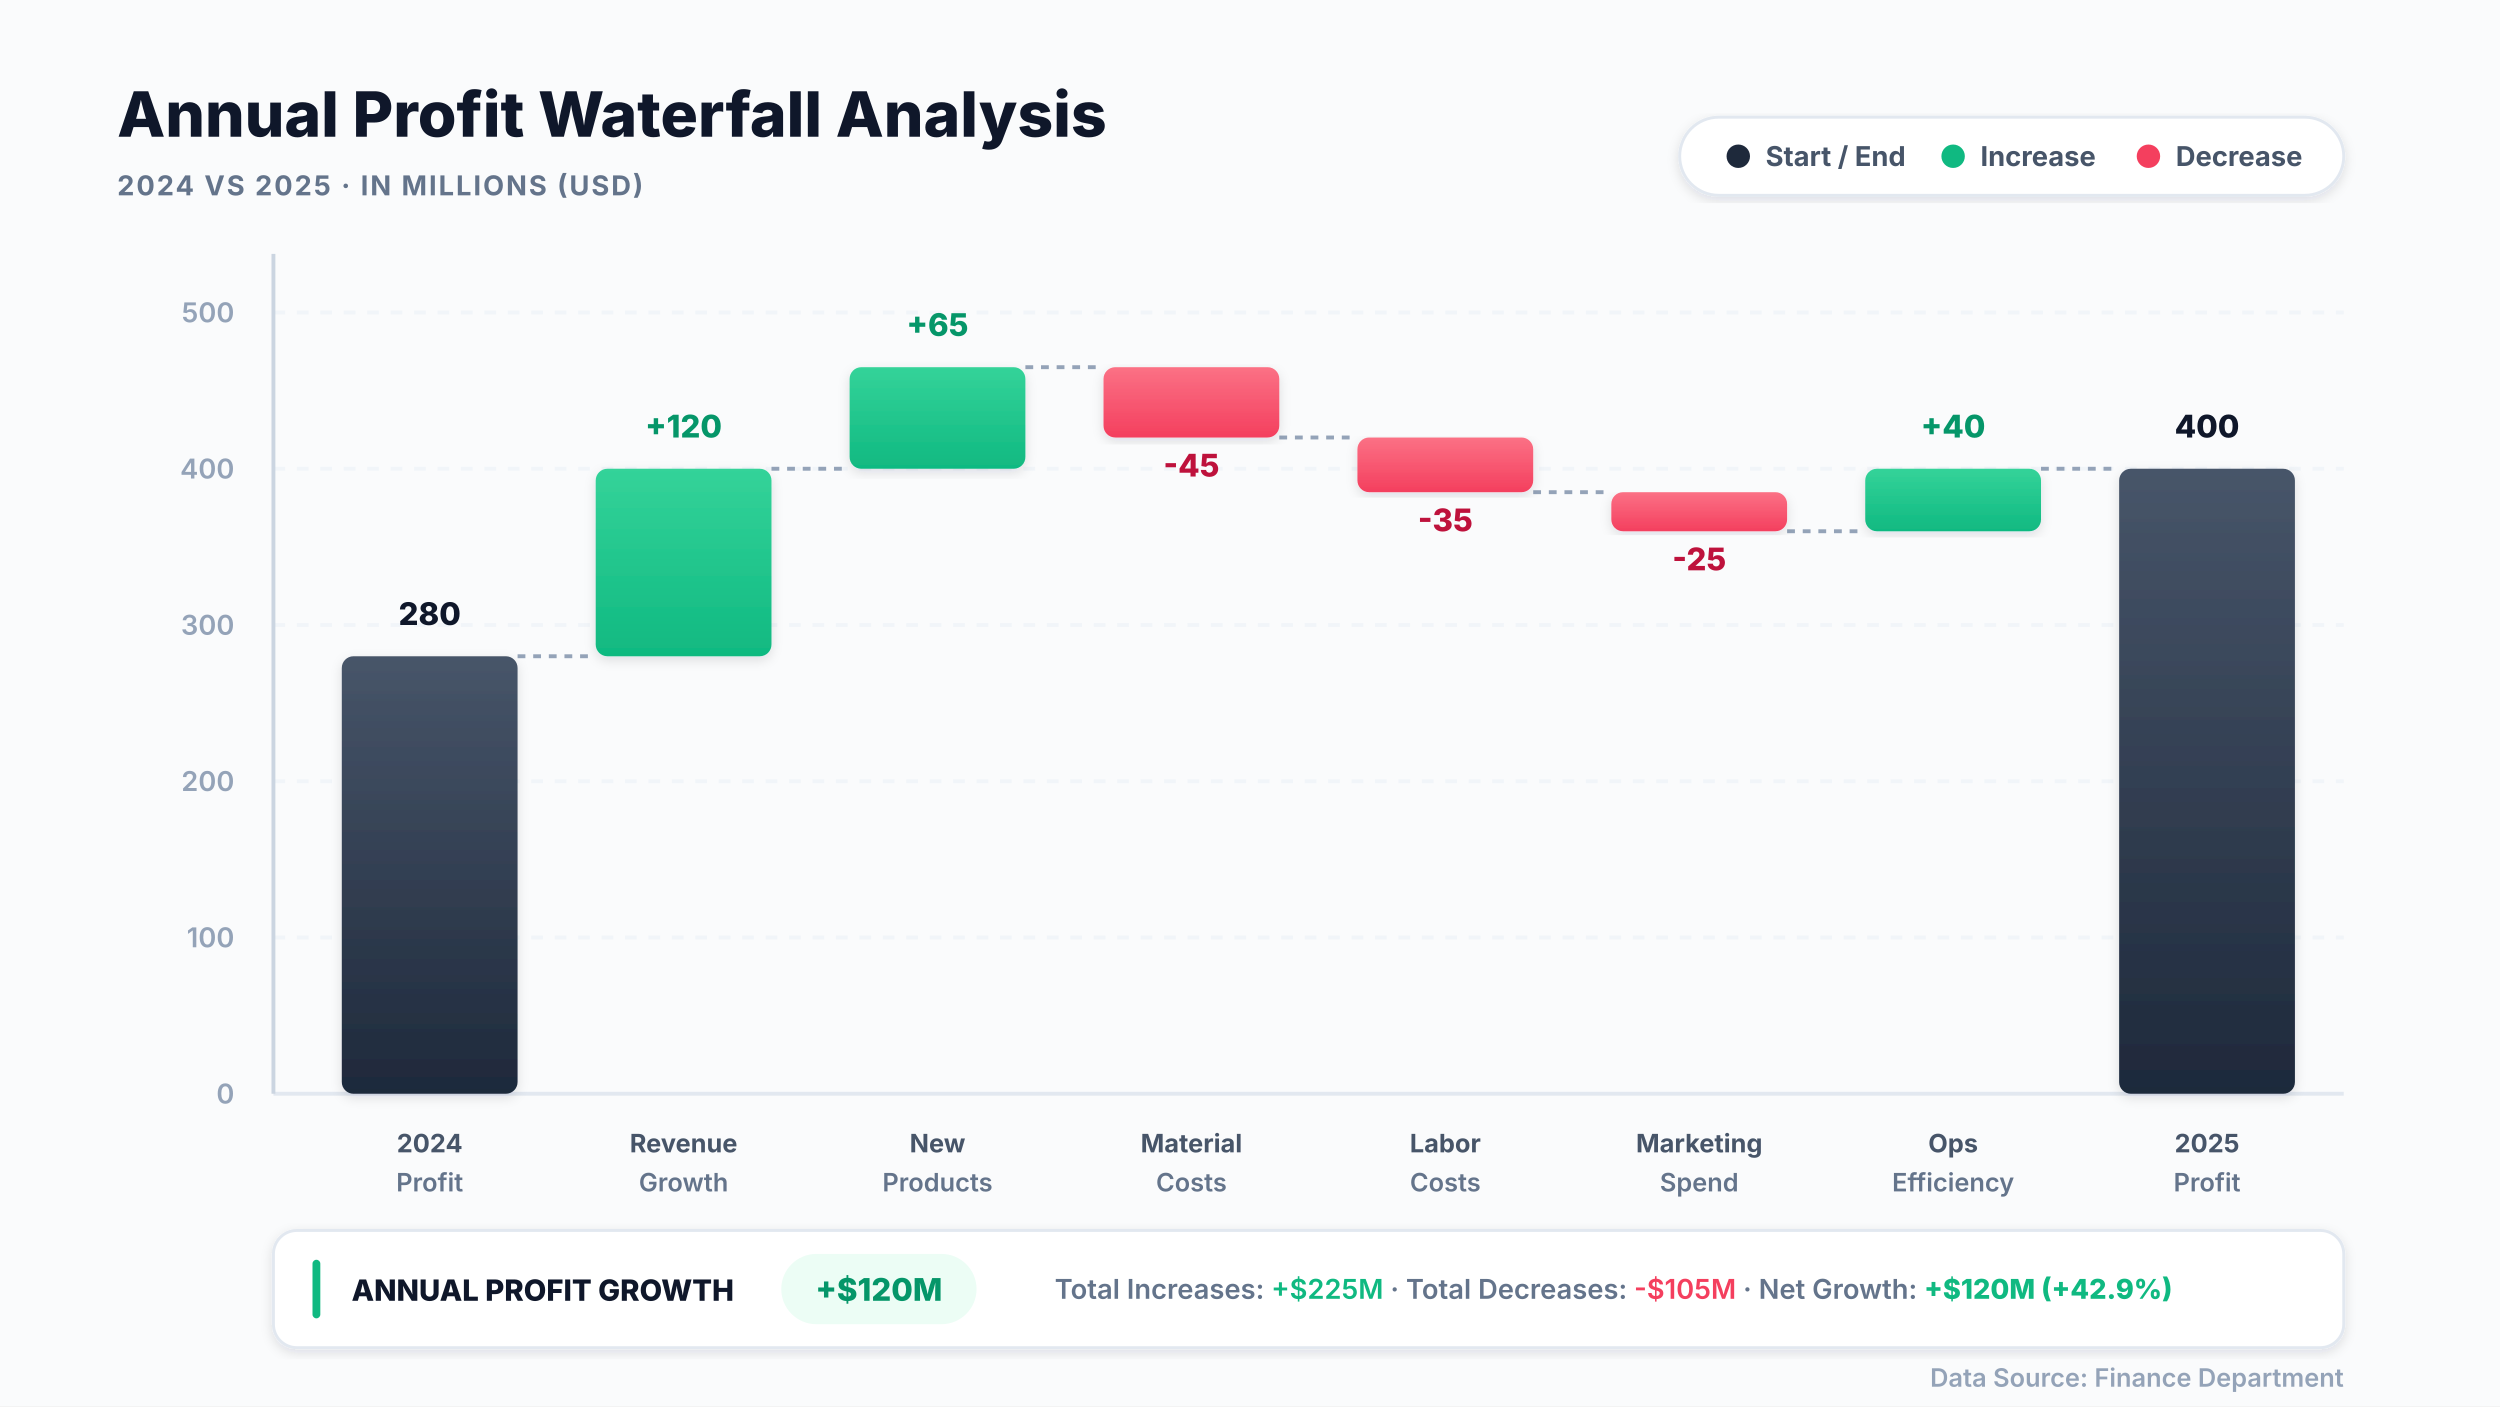
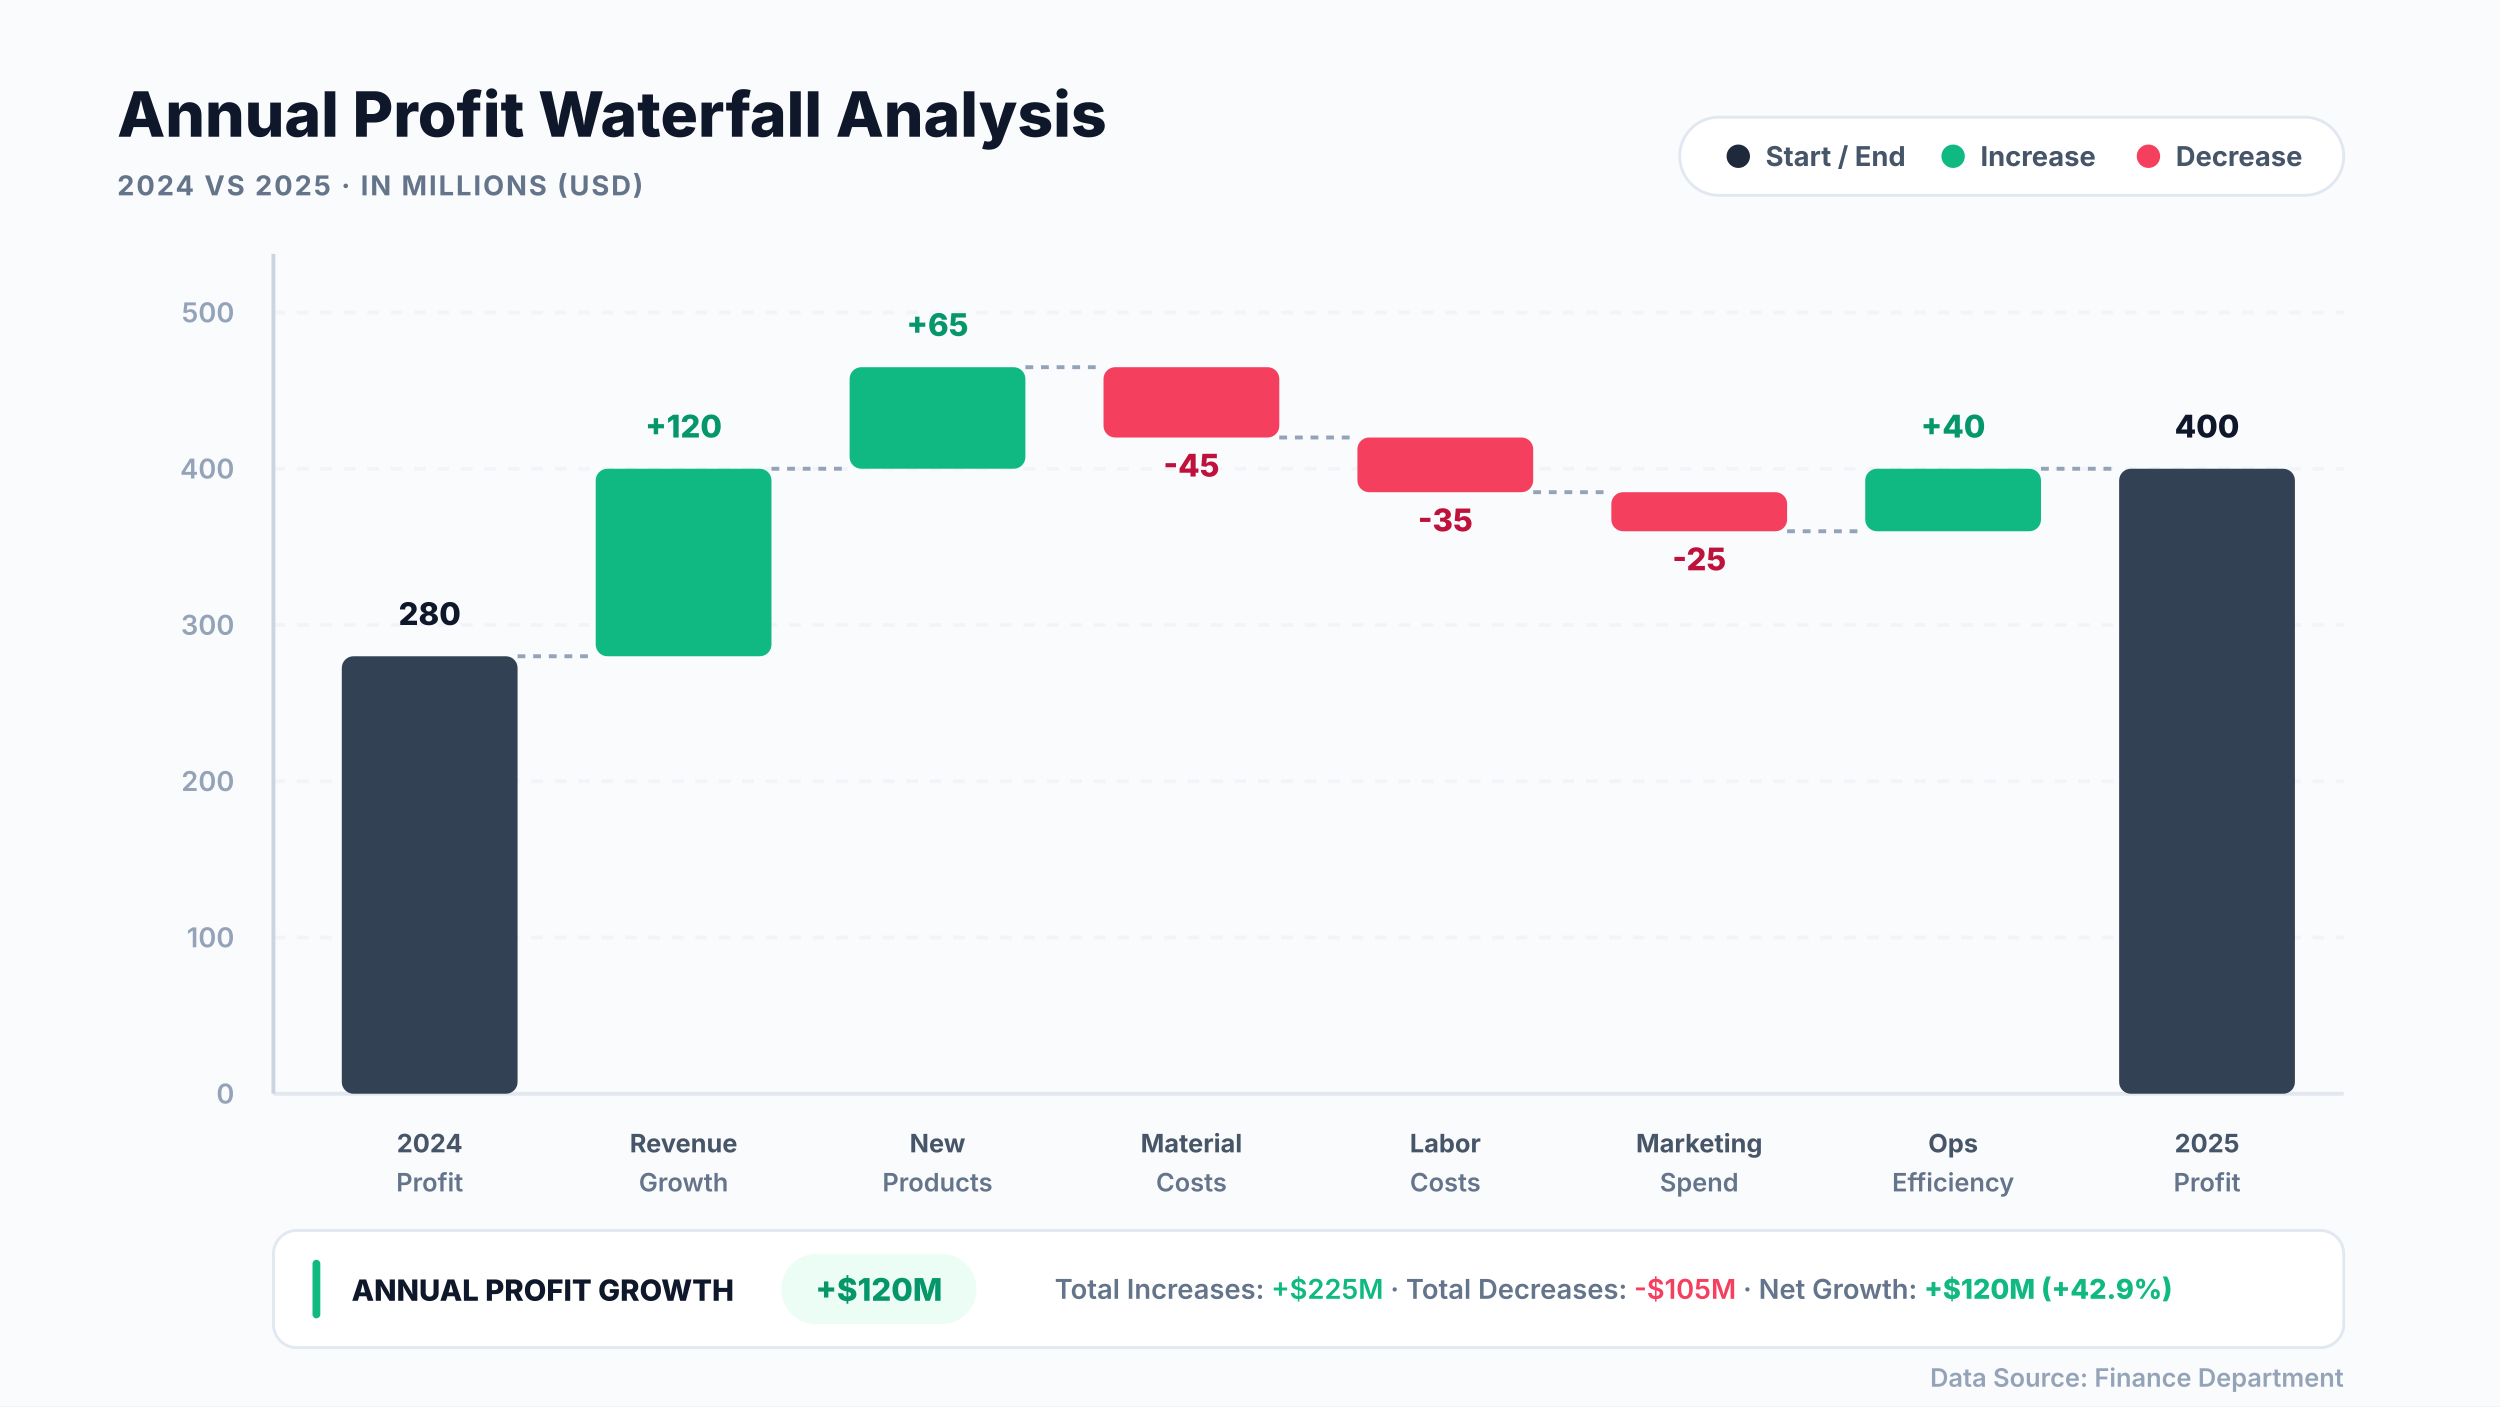
- <svg xmlns="http://www.w3.org/2000/svg" viewBox="0 0 1280 720" width="1280" height="720">
-   <defs>
-     <linearGradient id="increaseGrad" x1="0%" y1="0%" x2="0%" y2="100%">
-       <stop offset="0%" stop-color="#34D399" />
-       <stop offset="100%" stop-color="#10B981" />
-     </linearGradient>
-     <linearGradient id="decreaseGrad" x1="0%" y1="0%" x2="0%" y2="100%">
-       <stop offset="0%" stop-color="#FB7185" />
-       <stop offset="100%" stop-color="#F43F5E" />
-     </linearGradient>
-     <linearGradient id="totalGrad" x1="0%" y1="0%" x2="0%" y2="100%">
-       <stop offset="0%" stop-color="#475569" />
-       <stop offset="100%" stop-color="#1E293B" />
-     </linearGradient>
-     <filter id="barShadow" x="-20%" y="-10%" width="140%" height="120%">
-       <feGaussianBlur in="SourceAlpha" stdDeviation="3" />
-       <feOffset dx="0" dy="2" result="offsetblur" />
-       <feFlood flood-color="#0F172A" flood-opacity="0.12" result="shadowColor" />
-       <feComposite in="shadowColor" in2="offsetblur" operator="in" result="shadow" />
-       <feMerge>
-         <feMergeNode in="shadow" />
-         <feMergeNode in="SourceGraphic" />
-       </feMerge>
-     </filter>
-   </defs>
+ <svg xmlns="http://www.w3.org/2000/svg" viewBox="0 0 1280 720" width="1280" height="720" font-family="-apple-system, BlinkMacSystemFont, 'Segoe UI', sans-serif" font-size="12">
  <rect width="1280" height="720" fill="#FAFBFC" />
-   <text x="60" y="70" font-family="-apple-system, BlinkMacSystemFont, 'Segoe UI', sans-serif" font-size="32" font-weight="800" fill="#0F172A">Annual Profit Waterfall Analysis</text>
-   <text x="60" y="100" font-family="-apple-system, BlinkMacSystemFont, 'Segoe UI', sans-serif" font-size="14" font-weight="700" fill="#64748B" letter-spacing="1">2024 VS 2025 · IN MILLIONS (USD)</text>
-   <g id="legend" transform="translate(860, 60)">
-     <rect x="0" y="0" width="340" height="40" rx="20" fill="#FFFFFF" stroke="#E2E8F0" stroke-width="1.5" filter="url(#barShadow)" />
+   <g id="header" data-pptx-bounds="40 15 1200 125">
+     <text x="60" y="70" font-size="32" font-weight="800" fill="#0F172A">Annual Profit Waterfall Analysis</text>
+     <text x="60" y="100" font-size="14" font-weight="700" fill="#64748B" letter-spacing="1">2024 VS 2025 · IN MILLIONS (USD)</text>
+   </g>
+   <g id="legend" data-pptx-bounds="816 53 428 54" transform="translate(860, 60)">
+     <rect x="0" y="0" width="340" height="40" rx="20" fill="#FFFFFF" stroke="#E2E8F0" stroke-width="1.5" />
    <circle cx="30" cy="20" r="6" fill="#1E293B" />
-     <text x="44" y="25" font-family="-apple-system, BlinkMacSystemFont, 'Segoe UI', sans-serif" font-size="14" font-weight="700" fill="#475569">Start / End</text>
+     <text x="44" y="25" font-size="14" font-weight="700" fill="#475569">Start / End</text>
    <circle cx="140" cy="20" r="6" fill="#10B981" />
-     <text x="154" y="25" font-family="-apple-system, BlinkMacSystemFont, 'Segoe UI', sans-serif" font-size="14" font-weight="700" fill="#475569">Increase</text>
+     <text x="154" y="25" font-size="14" font-weight="700" fill="#475569">Increase</text>
    <circle cx="240" cy="20" r="6" fill="#F43F5E" />
-     <text x="254" y="25" font-family="-apple-system, BlinkMacSystemFont, 'Segoe UI', sans-serif" font-size="14" font-weight="700" fill="#475569">Decrease</text>
+     <text x="254" y="25" font-size="14" font-weight="700" fill="#475569">Decrease</text>
  </g>
-   <g id="waterfall_chart" data-pptx-native="chart">
+   <g id="waterfall_chart" data-pptx-bounds="14 98 1266 547" data-pptx-replace-with="chart">
    <g id="chartArea">
      <line x1="140" y1="560" x2="1200" y2="560" stroke="#E2E8F0" stroke-width="2" />
      <line x1="140" y1="480" x2="1200" y2="480" stroke="#F1F5F9" stroke-width="2" stroke-dasharray="6,6" />
      <line x1="140" y1="400" x2="1200" y2="400" stroke="#F1F5F9" stroke-width="2" stroke-dasharray="6,6" />
      <line x1="140" y1="320" x2="1200" y2="320" stroke="#F1F5F9" stroke-width="2" stroke-dasharray="6,6" />
      <line x1="140" y1="240" x2="1200" y2="240" stroke="#F1F5F9" stroke-width="2" stroke-dasharray="6,6" />
      <line x1="140" y1="160" x2="1200" y2="160" stroke="#F1F5F9" stroke-width="2" stroke-dasharray="6,6" />
-       <text x="120" y="565" font-family="-apple-system, BlinkMacSystemFont, 'Segoe UI', sans-serif" font-size="14" font-weight="600" fill="#94A3B8" text-anchor="end">0</text>
-       <text x="120" y="485" font-family="-apple-system, BlinkMacSystemFont, 'Segoe UI', sans-serif" font-size="14" font-weight="600" fill="#94A3B8" text-anchor="end">100</text>
-       <text x="120" y="405" font-family="-apple-system, BlinkMacSystemFont, 'Segoe UI', sans-serif" font-size="14" font-weight="600" fill="#94A3B8" text-anchor="end">200</text>
-       <text x="120" y="325" font-family="-apple-system, BlinkMacSystemFont, 'Segoe UI', sans-serif" font-size="14" font-weight="600" fill="#94A3B8" text-anchor="end">300</text>
-       <text x="120" y="245" font-family="-apple-system, BlinkMacSystemFont, 'Segoe UI', sans-serif" font-size="14" font-weight="600" fill="#94A3B8" text-anchor="end">400</text>
-       <text x="120" y="165" font-family="-apple-system, BlinkMacSystemFont, 'Segoe UI', sans-serif" font-size="14" font-weight="600" fill="#94A3B8" text-anchor="end">500</text>
+       <text x="120" y="565" font-size="14" font-weight="600" fill="#94A3B8" text-anchor="end">0</text>
+       <text x="120" y="485" font-size="14" font-weight="600" fill="#94A3B8" text-anchor="end">100</text>
+       <text x="120" y="405" font-size="14" font-weight="600" fill="#94A3B8" text-anchor="end">200</text>
+       <text x="120" y="325" font-size="14" font-weight="600" fill="#94A3B8" text-anchor="end">300</text>
+       <text x="120" y="245" font-size="14" font-weight="600" fill="#94A3B8" text-anchor="end">400</text>
+       <text x="120" y="165" font-size="14" font-weight="600" fill="#94A3B8" text-anchor="end">500</text>
      <line x1="140" y1="130" x2="140" y2="560" stroke="#CBD5E1" stroke-width="2" />
      <line x1="265" y1="336" x2="305" y2="336" stroke="#94A3B8" stroke-width="2" stroke-dasharray="4,4" />
      <line x1="395" y1="240" x2="435" y2="240" stroke="#94A3B8" stroke-width="2" stroke-dasharray="4,4" />
      <line x1="525" y1="188" x2="565" y2="188" stroke="#94A3B8" stroke-width="2" stroke-dasharray="4,4" />
      <line x1="655" y1="224" x2="695" y2="224" stroke="#94A3B8" stroke-width="2" stroke-dasharray="4,4" />
      <line x1="785" y1="252" x2="825" y2="252" stroke="#94A3B8" stroke-width="2" stroke-dasharray="4,4" />
      <line x1="915" y1="272" x2="955" y2="272" stroke="#94A3B8" stroke-width="2" stroke-dasharray="4,4" />
      <line x1="1045" y1="240" x2="1085" y2="240" stroke="#94A3B8" stroke-width="2" stroke-dasharray="4,4" />
-       <rect x="175" y="336" width="90" height="224" rx="6" fill="url(#totalGrad)" filter="url(#barShadow)" />
-       <text x="220" y="320" font-family="-apple-system, BlinkMacSystemFont, 'Segoe UI', sans-serif" font-size="16" font-weight="800" fill="#0F172A" text-anchor="middle">280</text>
-       <text x="220" y="590" font-family="-apple-system, BlinkMacSystemFont, 'Segoe UI', sans-serif" font-size="13" font-weight="700" fill="#475569" text-anchor="middle">2024</text>
-       <text x="220" y="610" font-family="-apple-system, BlinkMacSystemFont, 'Segoe UI', sans-serif" font-size="13" font-weight="600" fill="#64748B" text-anchor="middle">Profit</text>
-       <rect x="305" y="240" width="90" height="96" rx="6" fill="url(#increaseGrad)" filter="url(#barShadow)" />
-       <text x="350" y="224" font-family="-apple-system, BlinkMacSystemFont, 'Segoe UI', sans-serif" font-size="16" font-weight="800" fill="#059669" text-anchor="middle">+120</text>
-       <text x="350" y="590" font-family="-apple-system, BlinkMacSystemFont, 'Segoe UI', sans-serif" font-size="13" font-weight="700" fill="#475569" text-anchor="middle">Revenue</text>
-       <text x="350" y="610" font-family="-apple-system, BlinkMacSystemFont, 'Segoe UI', sans-serif" font-size="13" font-weight="600" fill="#64748B" text-anchor="middle">Growth</text>
-       <rect x="435" y="188" width="90" height="52" rx="6" fill="url(#increaseGrad)" filter="url(#barShadow)" />
-       <text x="480" y="172" font-family="-apple-system, BlinkMacSystemFont, 'Segoe UI', sans-serif" font-size="16" font-weight="800" fill="#059669" text-anchor="middle">+65</text>
-       <text x="480" y="590" font-family="-apple-system, BlinkMacSystemFont, 'Segoe UI', sans-serif" font-size="13" font-weight="700" fill="#475569" text-anchor="middle">New</text>
-       <text x="480" y="610" font-family="-apple-system, BlinkMacSystemFont, 'Segoe UI', sans-serif" font-size="13" font-weight="600" fill="#64748B" text-anchor="middle">Products</text>
-       <rect x="565" y="188" width="90" height="36" rx="6" fill="url(#decreaseGrad)" filter="url(#barShadow)" />
-       <text x="610" y="244" font-family="-apple-system, BlinkMacSystemFont, 'Segoe UI', sans-serif" font-size="16" font-weight="800" fill="#BE123C" text-anchor="middle">-45</text>
-       <text x="610" y="590" font-family="-apple-system, BlinkMacSystemFont, 'Segoe UI', sans-serif" font-size="13" font-weight="700" fill="#475569" text-anchor="middle">Material</text>
-       <text x="610" y="610" font-family="-apple-system, BlinkMacSystemFont, 'Segoe UI', sans-serif" font-size="13" font-weight="600" fill="#64748B" text-anchor="middle">Costs</text>
-       <rect x="695" y="224" width="90" height="28" rx="6" fill="url(#decreaseGrad)" filter="url(#barShadow)" />
-       <text x="740" y="272" font-family="-apple-system, BlinkMacSystemFont, 'Segoe UI', sans-serif" font-size="16" font-weight="800" fill="#BE123C" text-anchor="middle">-35</text>
-       <text x="740" y="590" font-family="-apple-system, BlinkMacSystemFont, 'Segoe UI', sans-serif" font-size="13" font-weight="700" fill="#475569" text-anchor="middle">Labor</text>
-       <text x="740" y="610" font-family="-apple-system, BlinkMacSystemFont, 'Segoe UI', sans-serif" font-size="13" font-weight="600" fill="#64748B" text-anchor="middle">Costs</text>
-       <rect x="825" y="252" width="90" height="20" rx="6" fill="url(#decreaseGrad)" filter="url(#barShadow)" />
-       <text x="870" y="292" font-family="-apple-system, BlinkMacSystemFont, 'Segoe UI', sans-serif" font-size="16" font-weight="800" fill="#BE123C" text-anchor="middle">-25</text>
-       <text x="870" y="590" font-family="-apple-system, BlinkMacSystemFont, 'Segoe UI', sans-serif" font-size="13" font-weight="700" fill="#475569" text-anchor="middle">Marketing</text>
-       <text x="870" y="610" font-family="-apple-system, BlinkMacSystemFont, 'Segoe UI', sans-serif" font-size="13" font-weight="600" fill="#64748B" text-anchor="middle">Spend</text>
-       <rect x="955" y="240" width="90" height="32" rx="6" fill="url(#increaseGrad)" filter="url(#barShadow)" />
-       <text x="1000" y="224" font-family="-apple-system, BlinkMacSystemFont, 'Segoe UI', sans-serif" font-size="16" font-weight="800" fill="#059669" text-anchor="middle">+40</text>
-       <text x="1000" y="590" font-family="-apple-system, BlinkMacSystemFont, 'Segoe UI', sans-serif" font-size="13" font-weight="700" fill="#475569" text-anchor="middle">Ops</text>
-       <text x="1000" y="610" font-family="-apple-system, BlinkMacSystemFont, 'Segoe UI', sans-serif" font-size="13" font-weight="600" fill="#64748B" text-anchor="middle">Efficiency</text>
-       <rect x="1085" y="240" width="90" height="320" rx="6" fill="url(#totalGrad)" filter="url(#barShadow)" />
-       <text x="1130" y="224" font-family="-apple-system, BlinkMacSystemFont, 'Segoe UI', sans-serif" font-size="16" font-weight="800" fill="#0F172A" text-anchor="middle">400</text>
-       <text x="1130" y="590" font-family="-apple-system, BlinkMacSystemFont, 'Segoe UI', sans-serif" font-size="13" font-weight="700" fill="#475569" text-anchor="middle">2025</text>
-       <text x="1130" y="610" font-family="-apple-system, BlinkMacSystemFont, 'Segoe UI', sans-serif" font-size="13" font-weight="600" fill="#64748B" text-anchor="middle">Profit</text>
+       <rect x="175" y="336" width="90" height="224" rx="6" fill="#334155" />
+       <text x="220" y="320" font-size="16" font-weight="800" fill="#0F172A" text-anchor="middle">280</text>
+       <text x="220" y="590" font-size="13" font-weight="700" fill="#475569" text-anchor="middle">2024</text>
+       <text x="220" y="610" font-size="13" font-weight="600" fill="#64748B" text-anchor="middle">Profit</text>
+       <rect x="305" y="240" width="90" height="96" rx="6" fill="#10B981" />
+       <text x="350" y="224" font-size="16" font-weight="800" fill="#059669" text-anchor="middle">+120</text>
+       <text x="350" y="590" font-size="13" font-weight="700" fill="#475569" text-anchor="middle">Revenue</text>
+       <text x="350" y="610" font-size="13" font-weight="600" fill="#64748B" text-anchor="middle">Growth</text>
+       <rect x="435" y="188" width="90" height="52" rx="6" fill="#10B981" />
+       <text x="480" y="172" font-size="16" font-weight="800" fill="#059669" text-anchor="middle">+65</text>
+       <text x="480" y="590" font-size="13" font-weight="700" fill="#475569" text-anchor="middle">New</text>
+       <text x="480" y="610" font-size="13" font-weight="600" fill="#64748B" text-anchor="middle">Products</text>
+       <rect x="565" y="188" width="90" height="36" rx="6" fill="#F43F5E" />
+       <text x="610" y="244" font-size="16" font-weight="800" fill="#BE123C" text-anchor="middle">-45</text>
+       <text x="610" y="590" font-size="13" font-weight="700" fill="#475569" text-anchor="middle">Material</text>
+       <text x="610" y="610" font-size="13" font-weight="600" fill="#64748B" text-anchor="middle">Costs</text>
+       <rect x="695" y="224" width="90" height="28" rx="6" fill="#F43F5E" />
+       <text x="740" y="272" font-size="16" font-weight="800" fill="#BE123C" text-anchor="middle">-35</text>
+       <text x="740" y="590" font-size="13" font-weight="700" fill="#475569" text-anchor="middle">Labor</text>
+       <text x="740" y="610" font-size="13" font-weight="600" fill="#64748B" text-anchor="middle">Costs</text>
+       <rect x="825" y="252" width="90" height="20" rx="6" fill="#F43F5E" />
+       <text x="870" y="292" font-size="16" font-weight="800" fill="#BE123C" text-anchor="middle">-25</text>
+       <text x="870" y="590" font-size="13" font-weight="700" fill="#475569" text-anchor="middle">Marketing</text>
+       <text x="870" y="610" font-size="13" font-weight="600" fill="#64748B" text-anchor="middle">Spend</text>
+       <rect x="955" y="240" width="90" height="32" rx="6" fill="#10B981" />
+       <text x="1000" y="224" font-size="16" font-weight="800" fill="#059669" text-anchor="middle">+40</text>
+       <text x="1000" y="590" font-size="13" font-weight="700" fill="#475569" text-anchor="middle">Ops</text>
+       <text x="1000" y="610" font-size="13" font-weight="600" fill="#64748B" text-anchor="middle">Efficiency</text>
+       <rect x="1085" y="240" width="90" height="320" rx="6" fill="#334155" />
+       <text x="1130" y="224" font-size="16" font-weight="800" fill="#0F172A" text-anchor="middle">400</text>
+       <text x="1130" y="590" font-size="13" font-weight="700" fill="#475569" text-anchor="middle">2025</text>
+       <text x="1130" y="610" font-size="13" font-weight="600" fill="#64748B" text-anchor="middle">Profit</text>
    </g>
  </g>
-   <g id="summaryCard" transform="translate(140, 630)">
-     <rect x="0" y="0" width="1060" height="60" rx="12" fill="#FFFFFF" stroke="#E2E8F0" stroke-width="1.5" filter="url(#barShadow)" />
+   <g id="summaryCard" data-pptx-bounds="58 623 1222 74" transform="translate(140, 630)">
+     <rect x="0" y="0" width="1060" height="60" rx="12" fill="#FFFFFF" stroke="#E2E8F0" stroke-width="1.5" />
    <rect x="20" y="15" width="4" height="30" rx="2" fill="#10B981" />
-     <text x="40" y="36" font-family="-apple-system, BlinkMacSystemFont, 'Segoe UI', sans-serif" font-size="15" font-weight="800" fill="#0F172A">ANNUAL PROFIT GROWTH</text>
+     <text x="40" y="36" font-size="15" font-weight="800" fill="#0F172A">ANNUAL PROFIT GROWTH</text>
    <rect x="260" y="12" width="100" height="36" rx="18" fill="#ECFDF5" />
-     <text x="310" y="36" font-family="-apple-system, BlinkMacSystemFont, 'Segoe UI', sans-serif" font-size="16" font-weight="800" fill="#059669" text-anchor="middle">+$120M</text>
-     <text x="400" y="35" font-family="-apple-system, BlinkMacSystemFont, 'Segoe UI', sans-serif" font-size="14" font-weight="600" fill="#64748B">
+     <text x="310" y="36" font-size="16" font-weight="800" fill="#059669" text-anchor="middle">+$120M</text>
+     <text x="400" y="35" font-size="14" font-weight="600" fill="#64748B">
            Total Increases: <tspan fill="#10B981">+$225M</tspan>    ·    Total Decreases: <tspan fill="#F43F5E">-$105M</tspan>    ·    Net Growth: <tspan fill="#10B981" font-weight="800">+$120M (+42.9%)</tspan>
    </text>
  </g>
-   <text x="1200" y="710" font-family="-apple-system, BlinkMacSystemFont, 'Segoe UI', sans-serif" font-size="13" font-weight="600" fill="#94A3B8" text-anchor="end">Data Source: Finance Department</text>
+   <g id="source" data-pptx-bounds="40 686 1200 34">
+     <text x="1200" y="710" font-size="13" font-weight="600" fill="#94A3B8" text-anchor="end">Data Source: Finance Department</text>
+   </g>
</svg>
